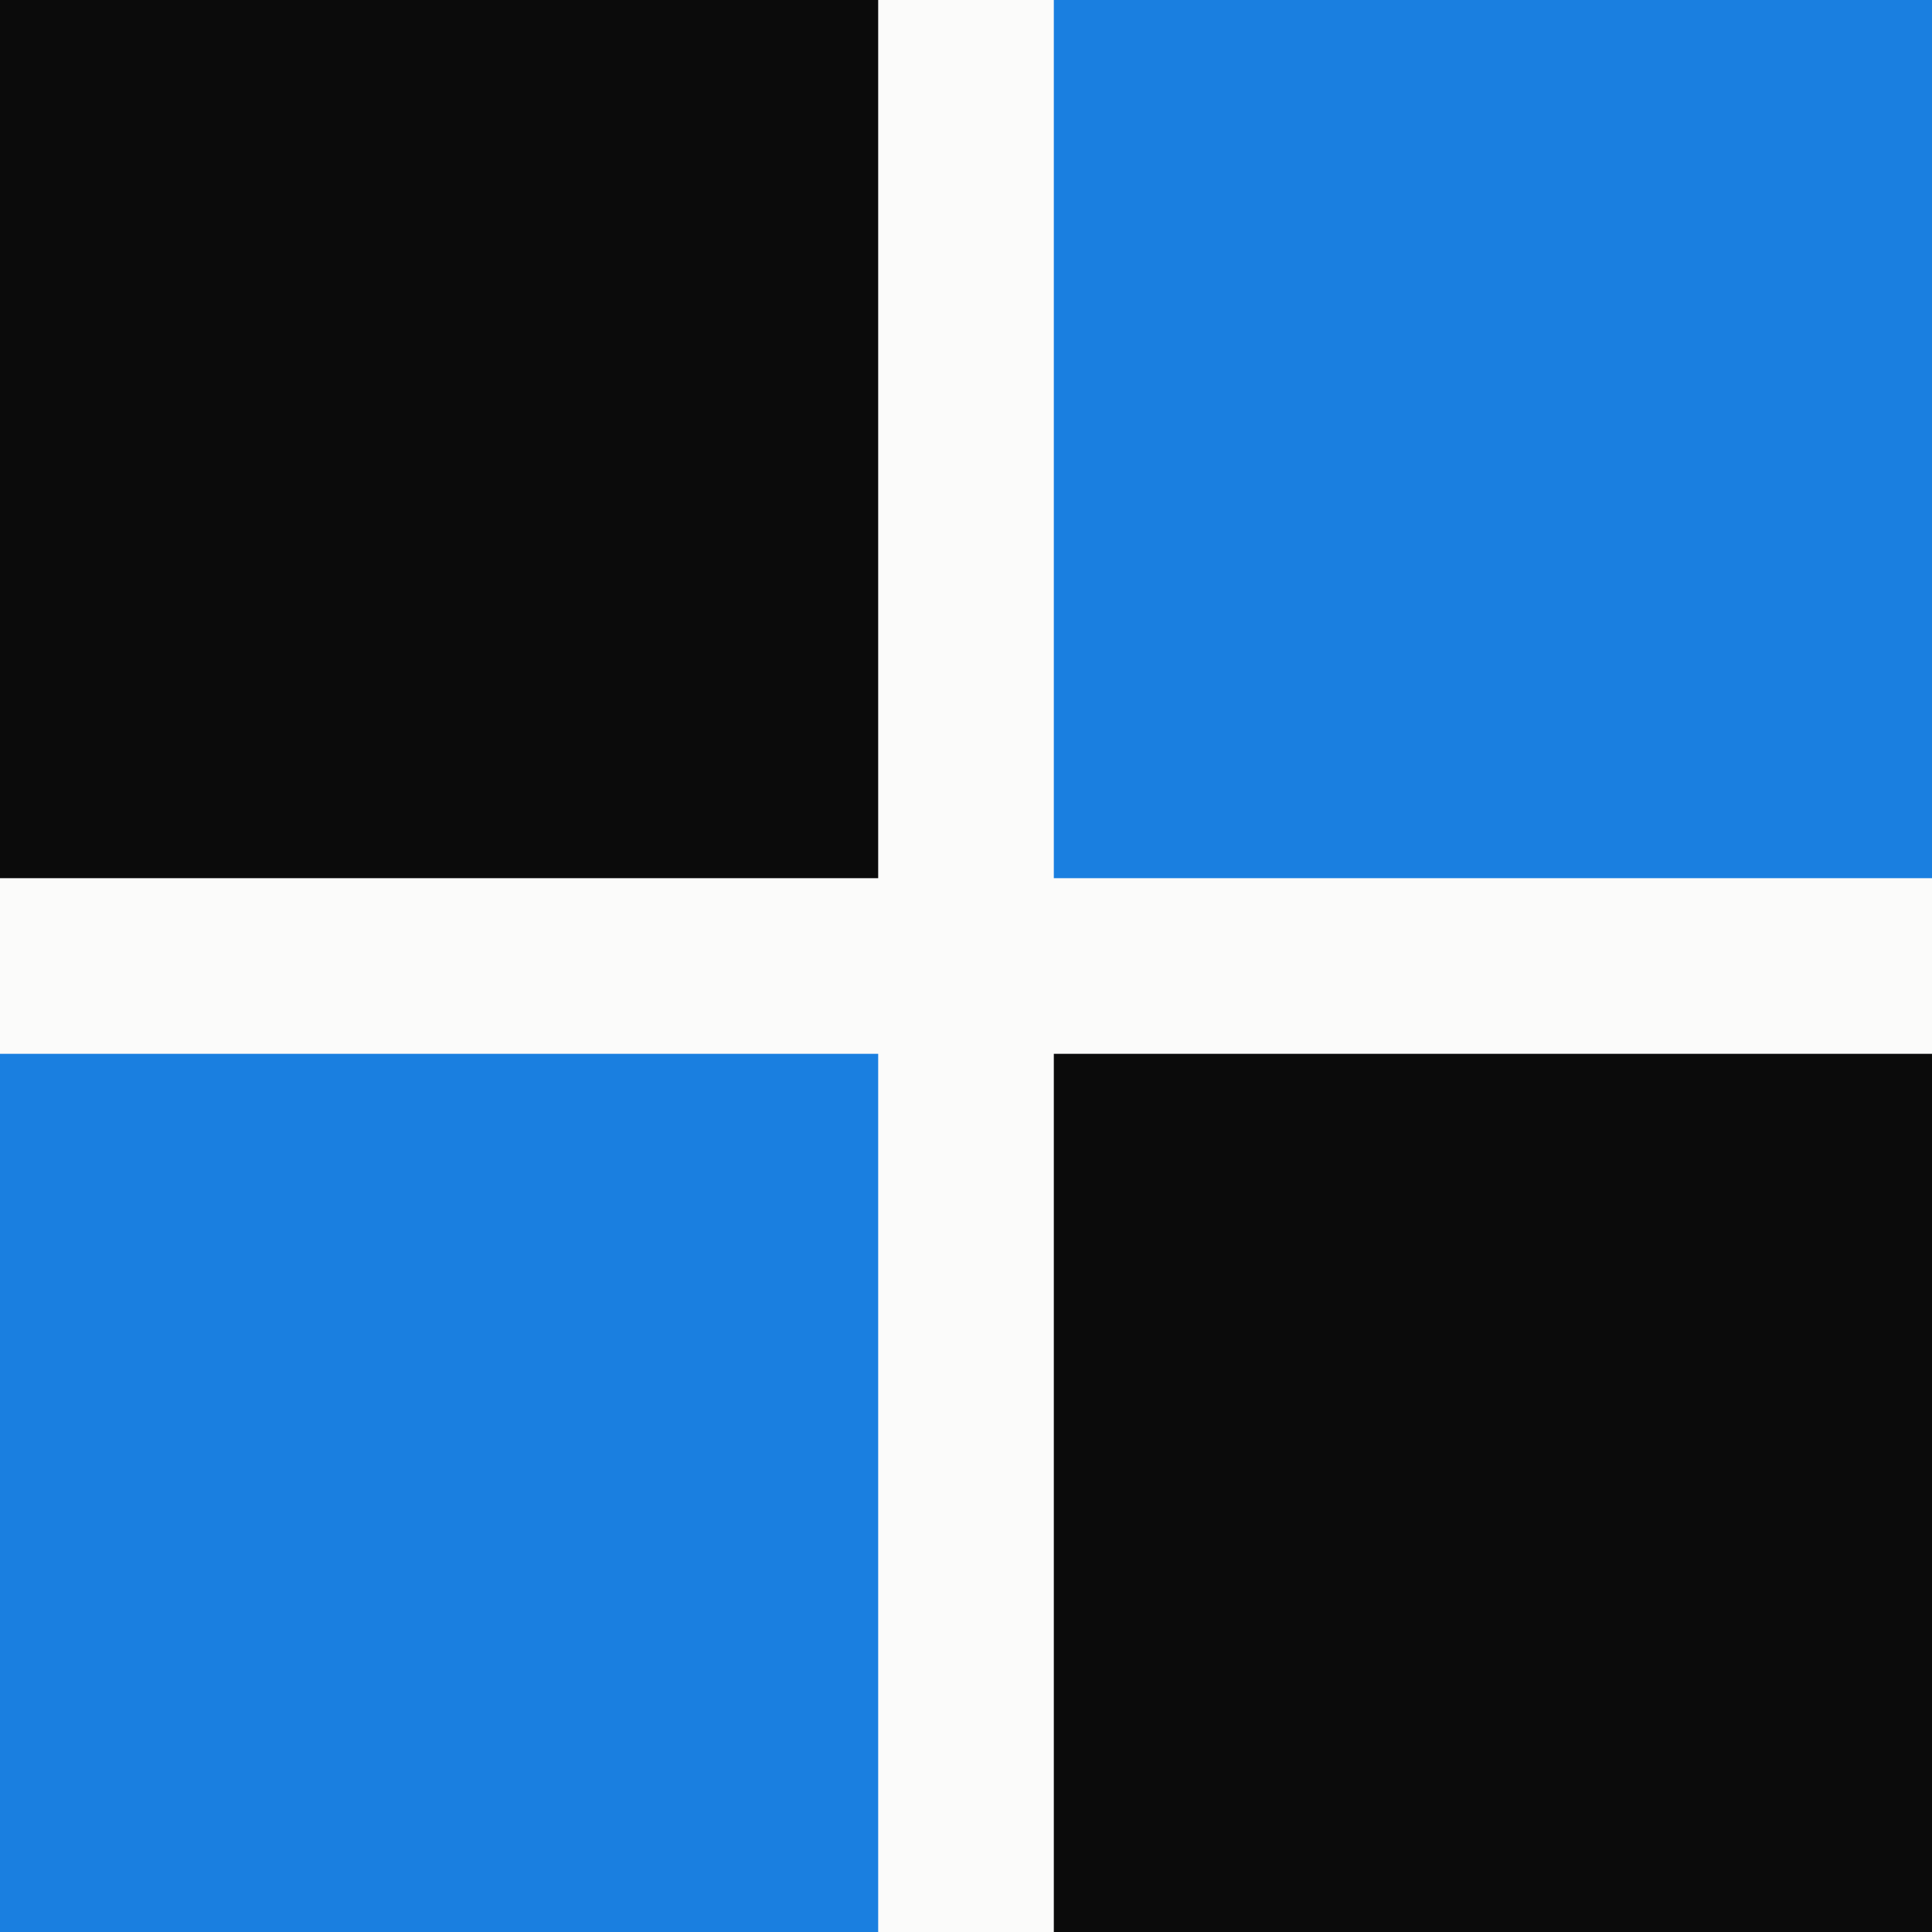
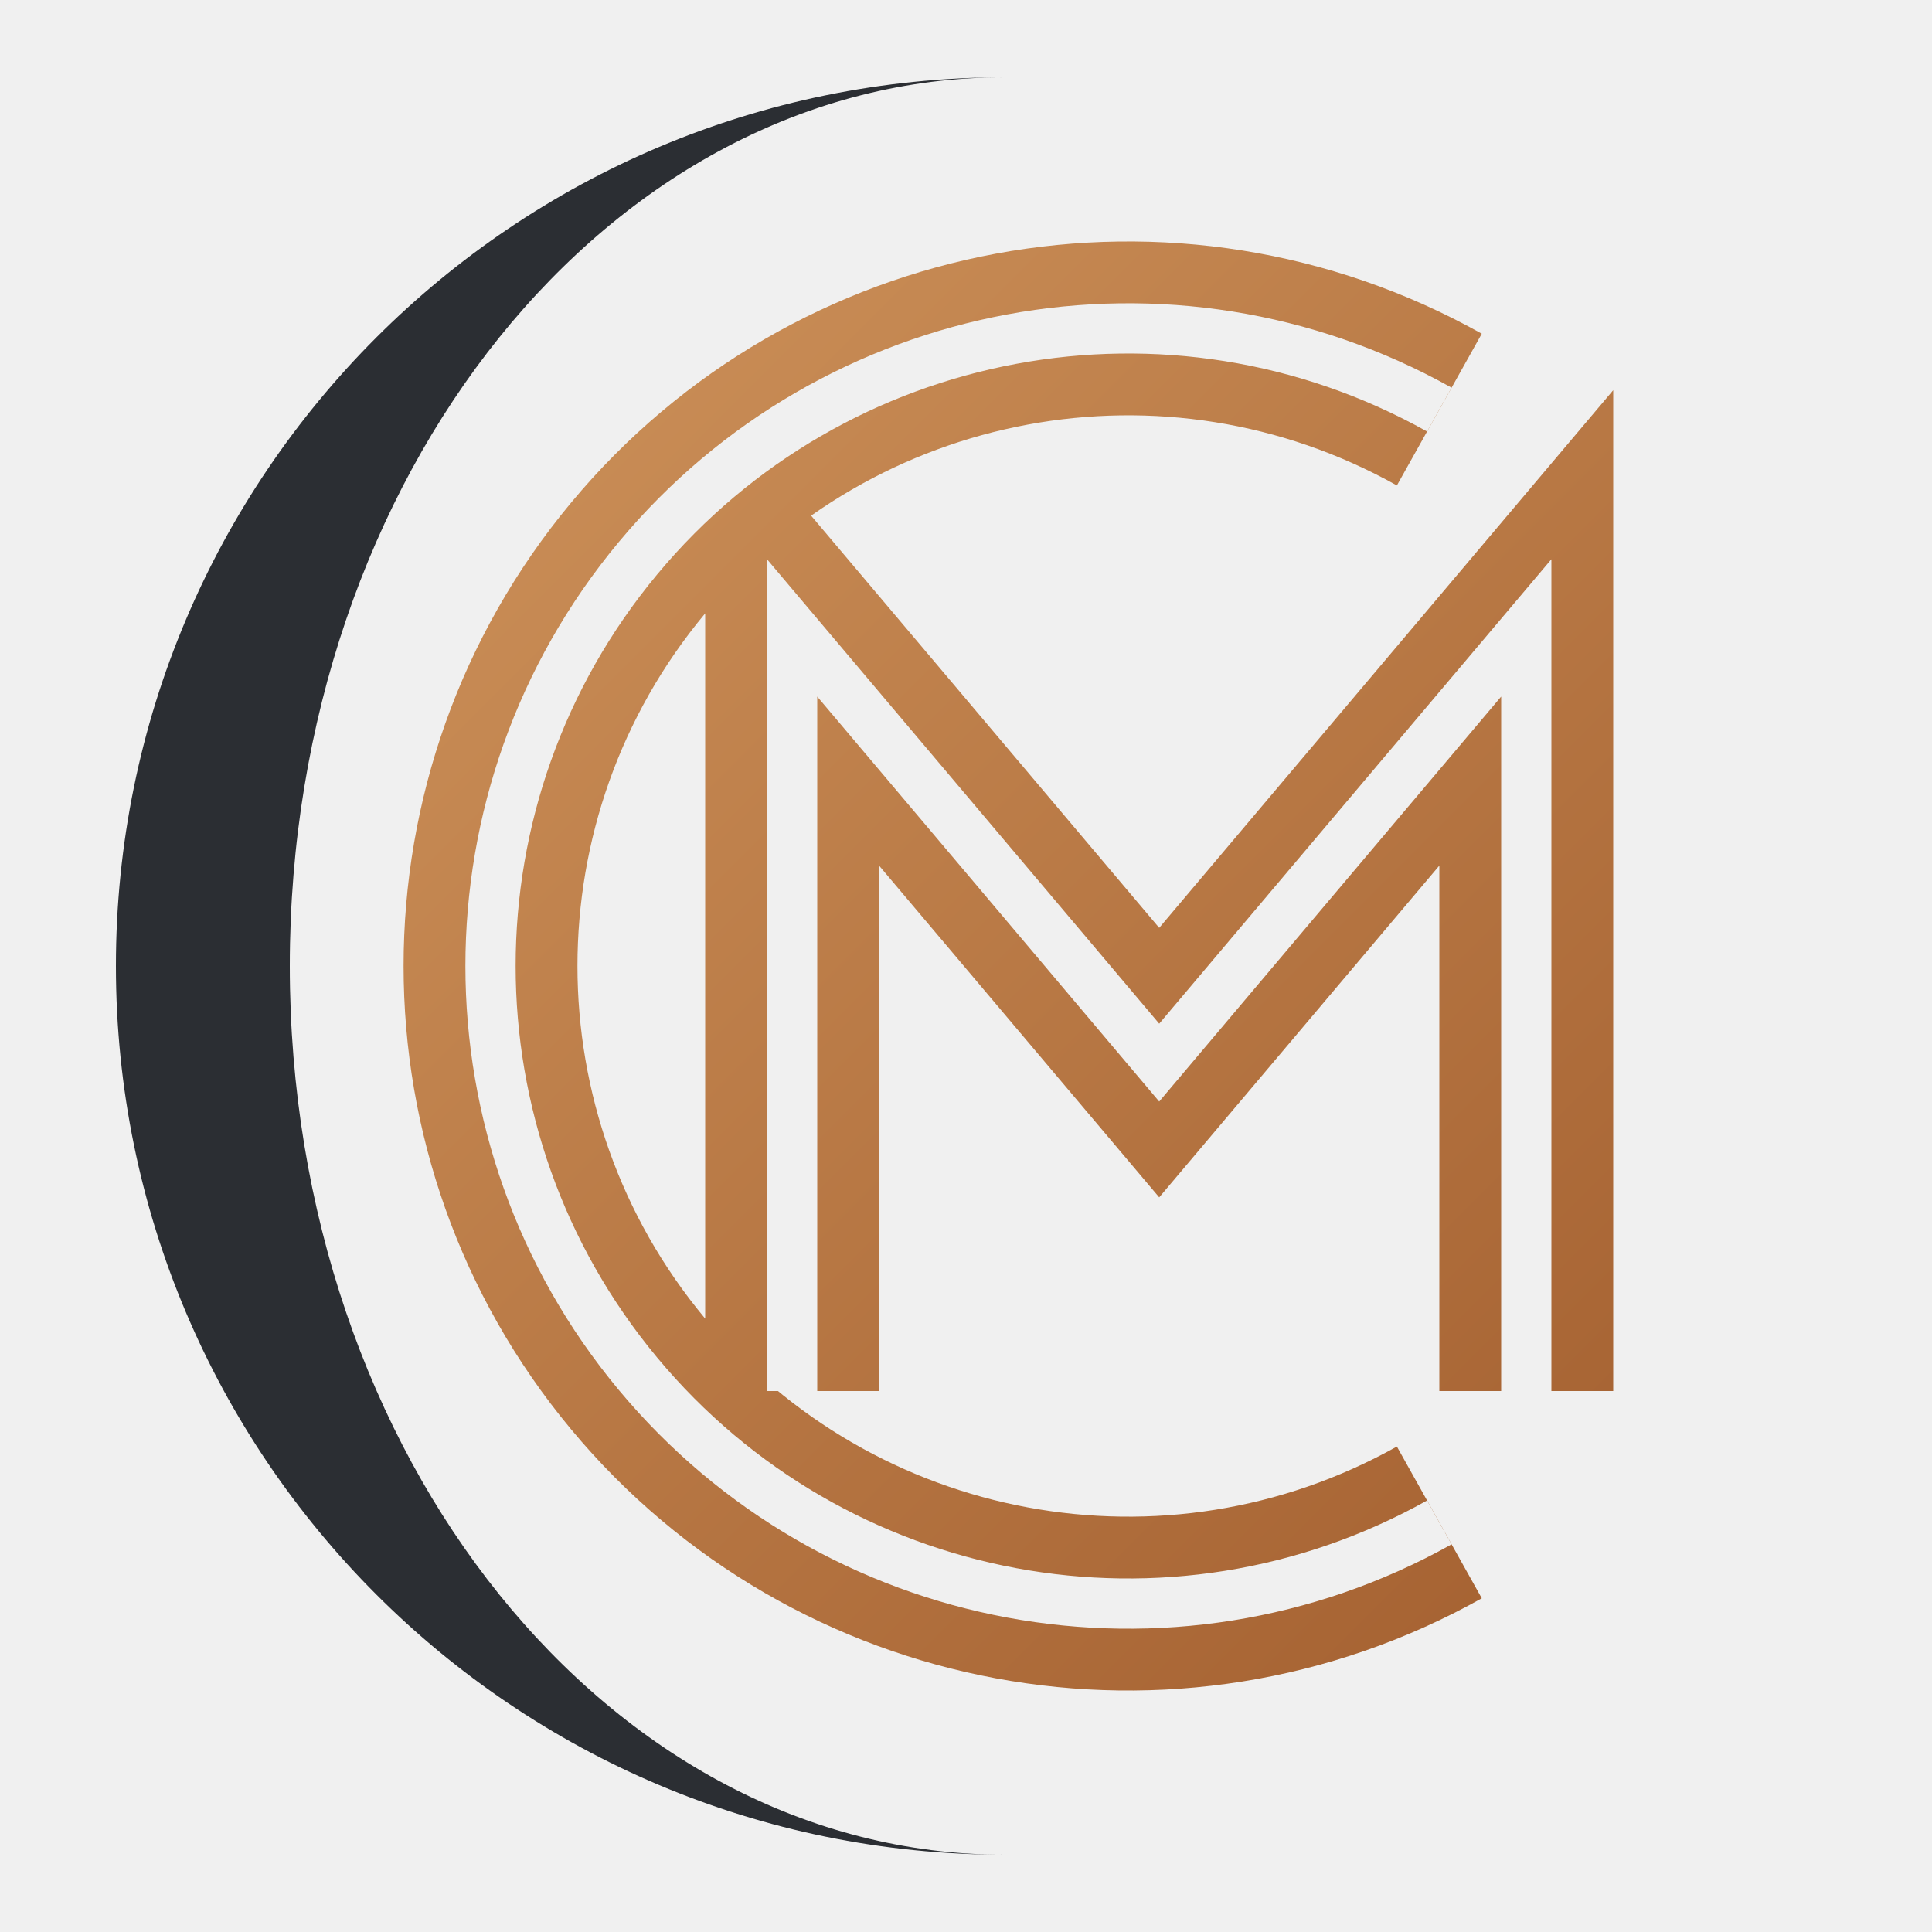
- <svg xmlns="http://www.w3.org/2000/svg" viewBox="0 0 22 22">
-   <rect width="22" height="22" fill="#fbfbfa" />
-   <rect width="10" height="10" fill="#0b0b0b" />
-   <rect x="12" width="10" height="10" fill="#1a7fe0" />
-   <rect y="12" width="10" height="10" fill="#1a7fe0" />
-   <rect x="12" y="12" width="10" height="10" fill="#0b0b0b" />
+ <svg xmlns="http://www.w3.org/2000/svg" viewBox="0 0 100 100">
+   <style>.fg{fill:#2b2e33}@media (prefers-color-scheme: dark){.fg{fill:#f2f2f2}}</style>
+   <defs>
+     <linearGradient id="g" x1="0" y1="0" x2="1" y2="1">
+       <stop offset="0" stop-color="#d9a066" />
+       <stop offset="1" stop-color="#9a5426" />
+     </linearGradient>
+     <mask id="m" maskUnits="userSpaceOnUse" x="0" y="0" width="100" height="100">
+       <g fill="none" stroke-linejoin="miter" stroke-miterlimit="10">
+         <path d="M74.5 21.2A33 33 0 1 0 74.5 78.8M41 72V32.5L60 55L79 32.5V72" stroke="#fff" stroke-width="9" />
+         <path d="M74.5 21.2A33 33 0 1 0 74.5 78.8M41 72V32.5L60 55L79 32.5V72" stroke="#000" stroke-width="2.6" />
+       </g>
+     </mask>
+   </defs>
+   <path class="fg" d="M52 4A46 46 0 0 0 52 96A37 46 0 0 1 52 4Z" />
+   <rect width="100" height="100" fill="url(#g)" mask="url(#m)" />
</svg>
